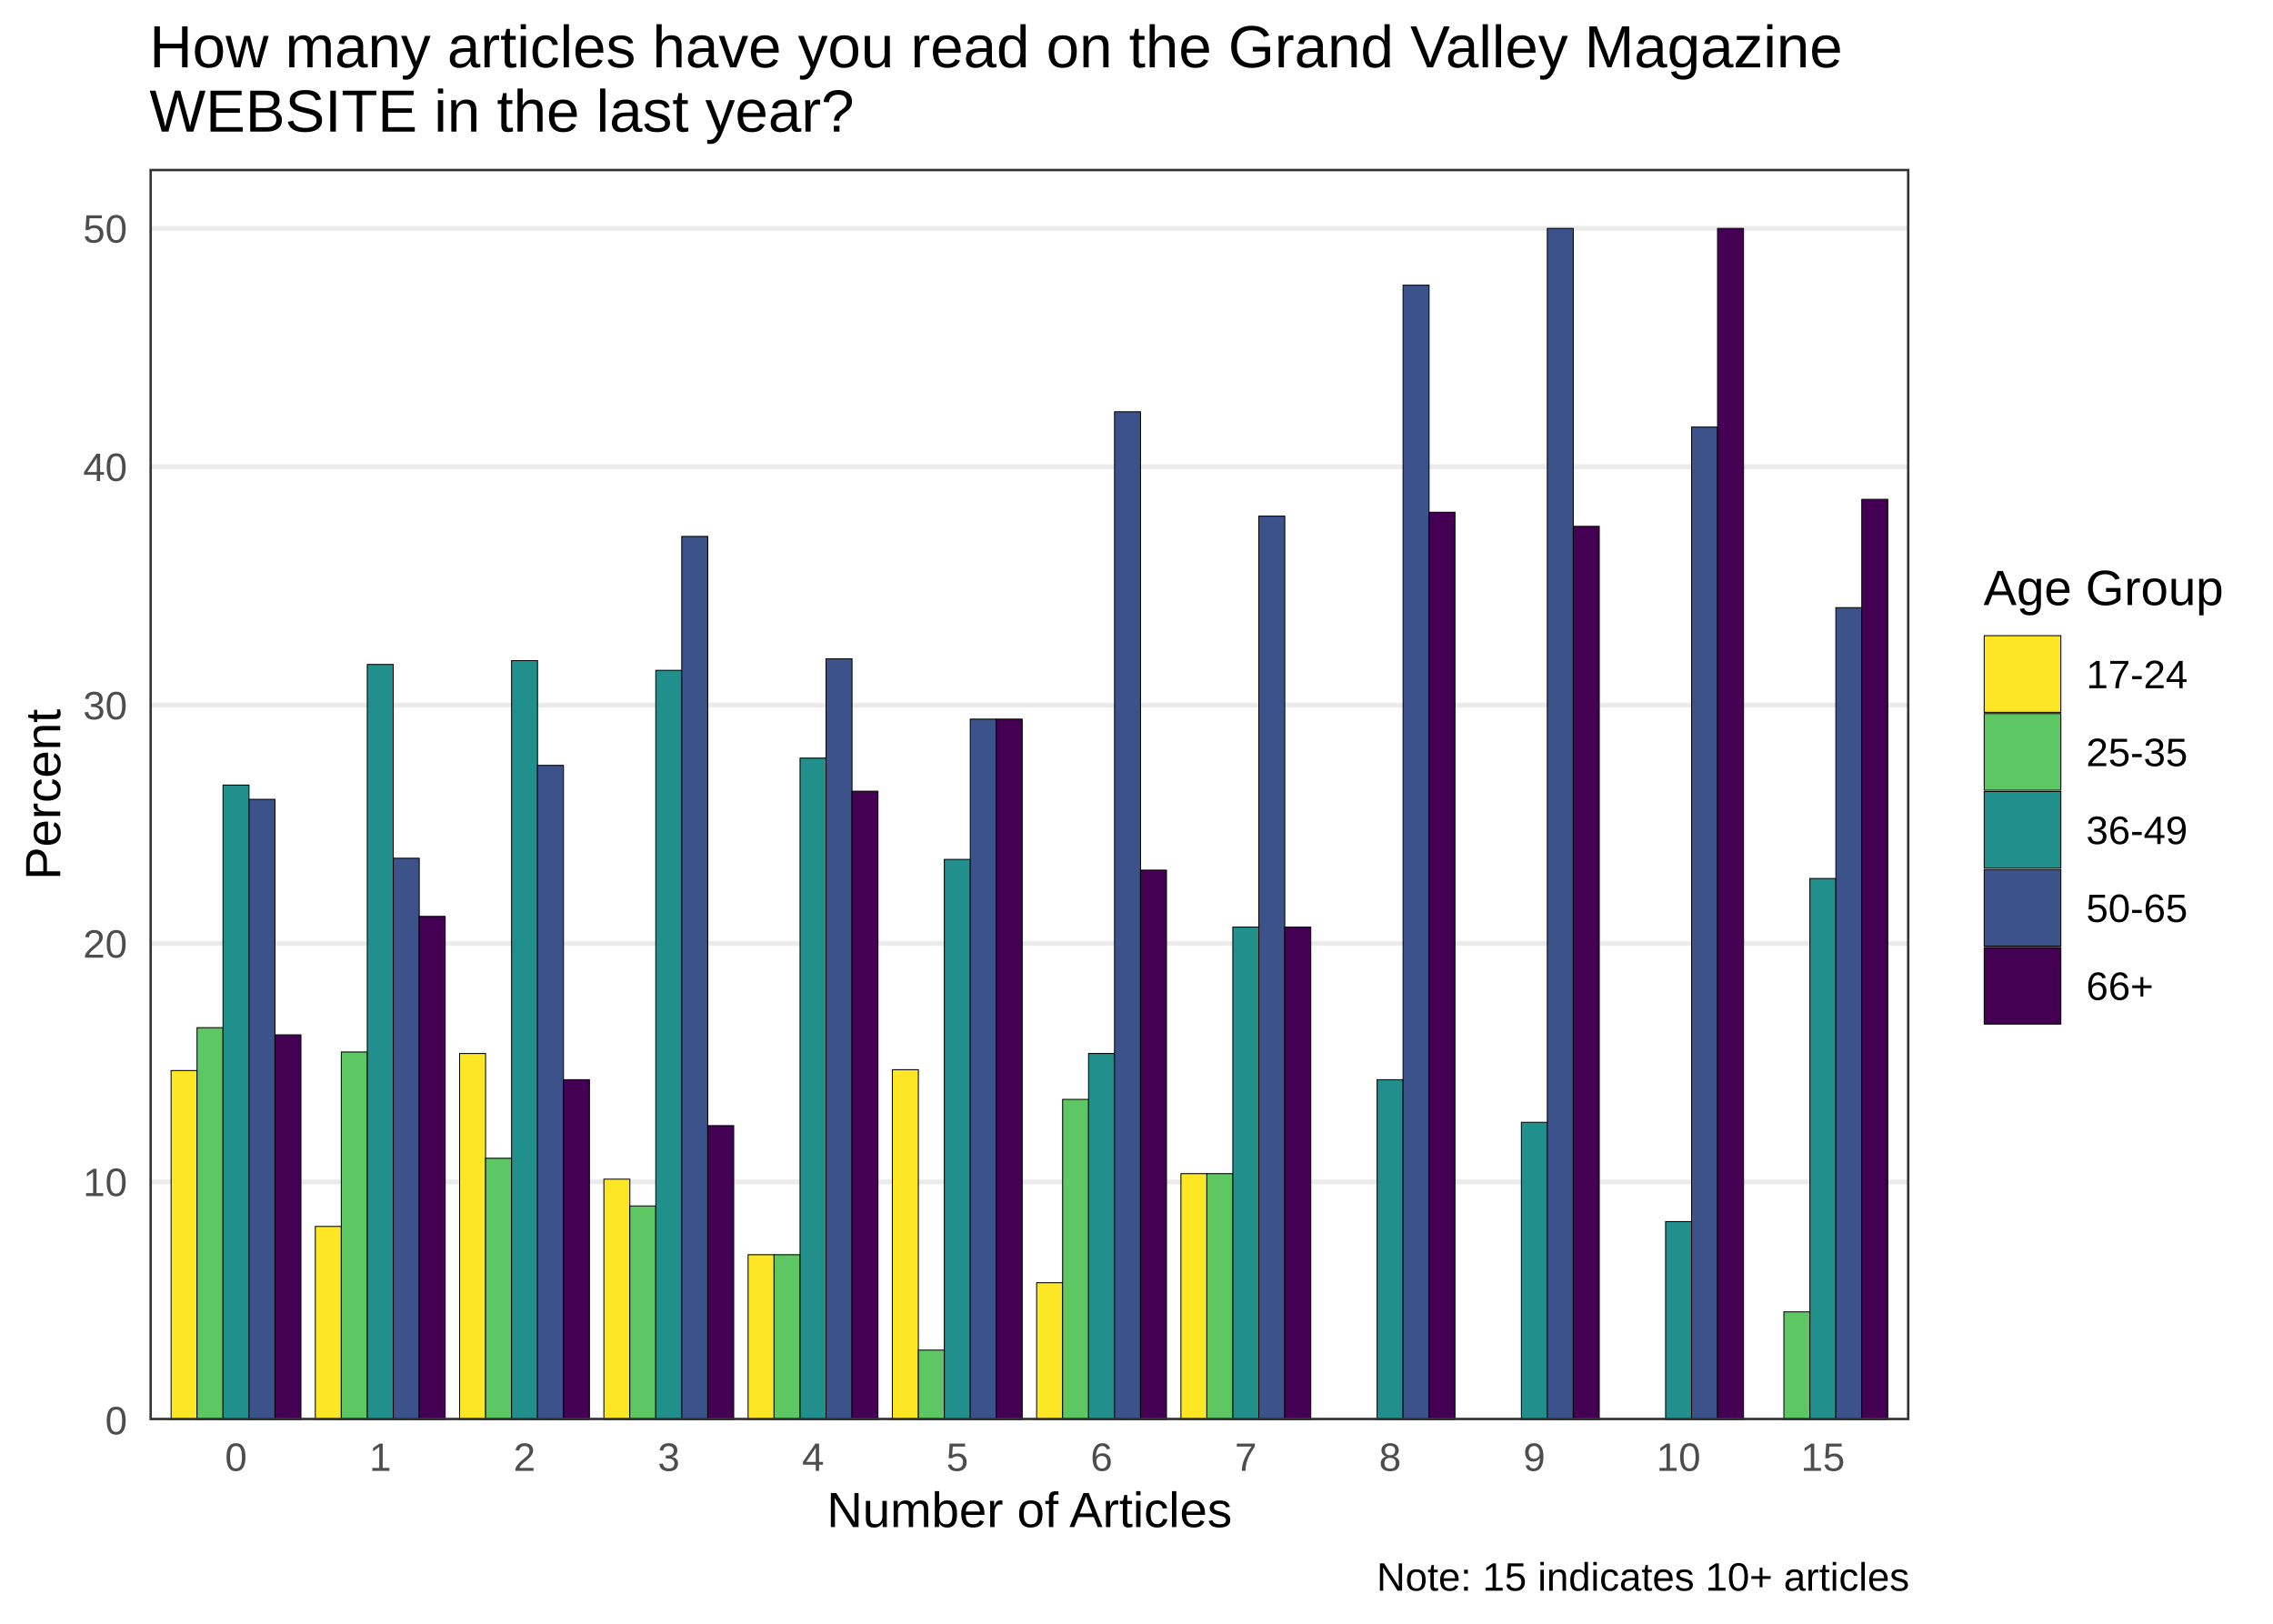
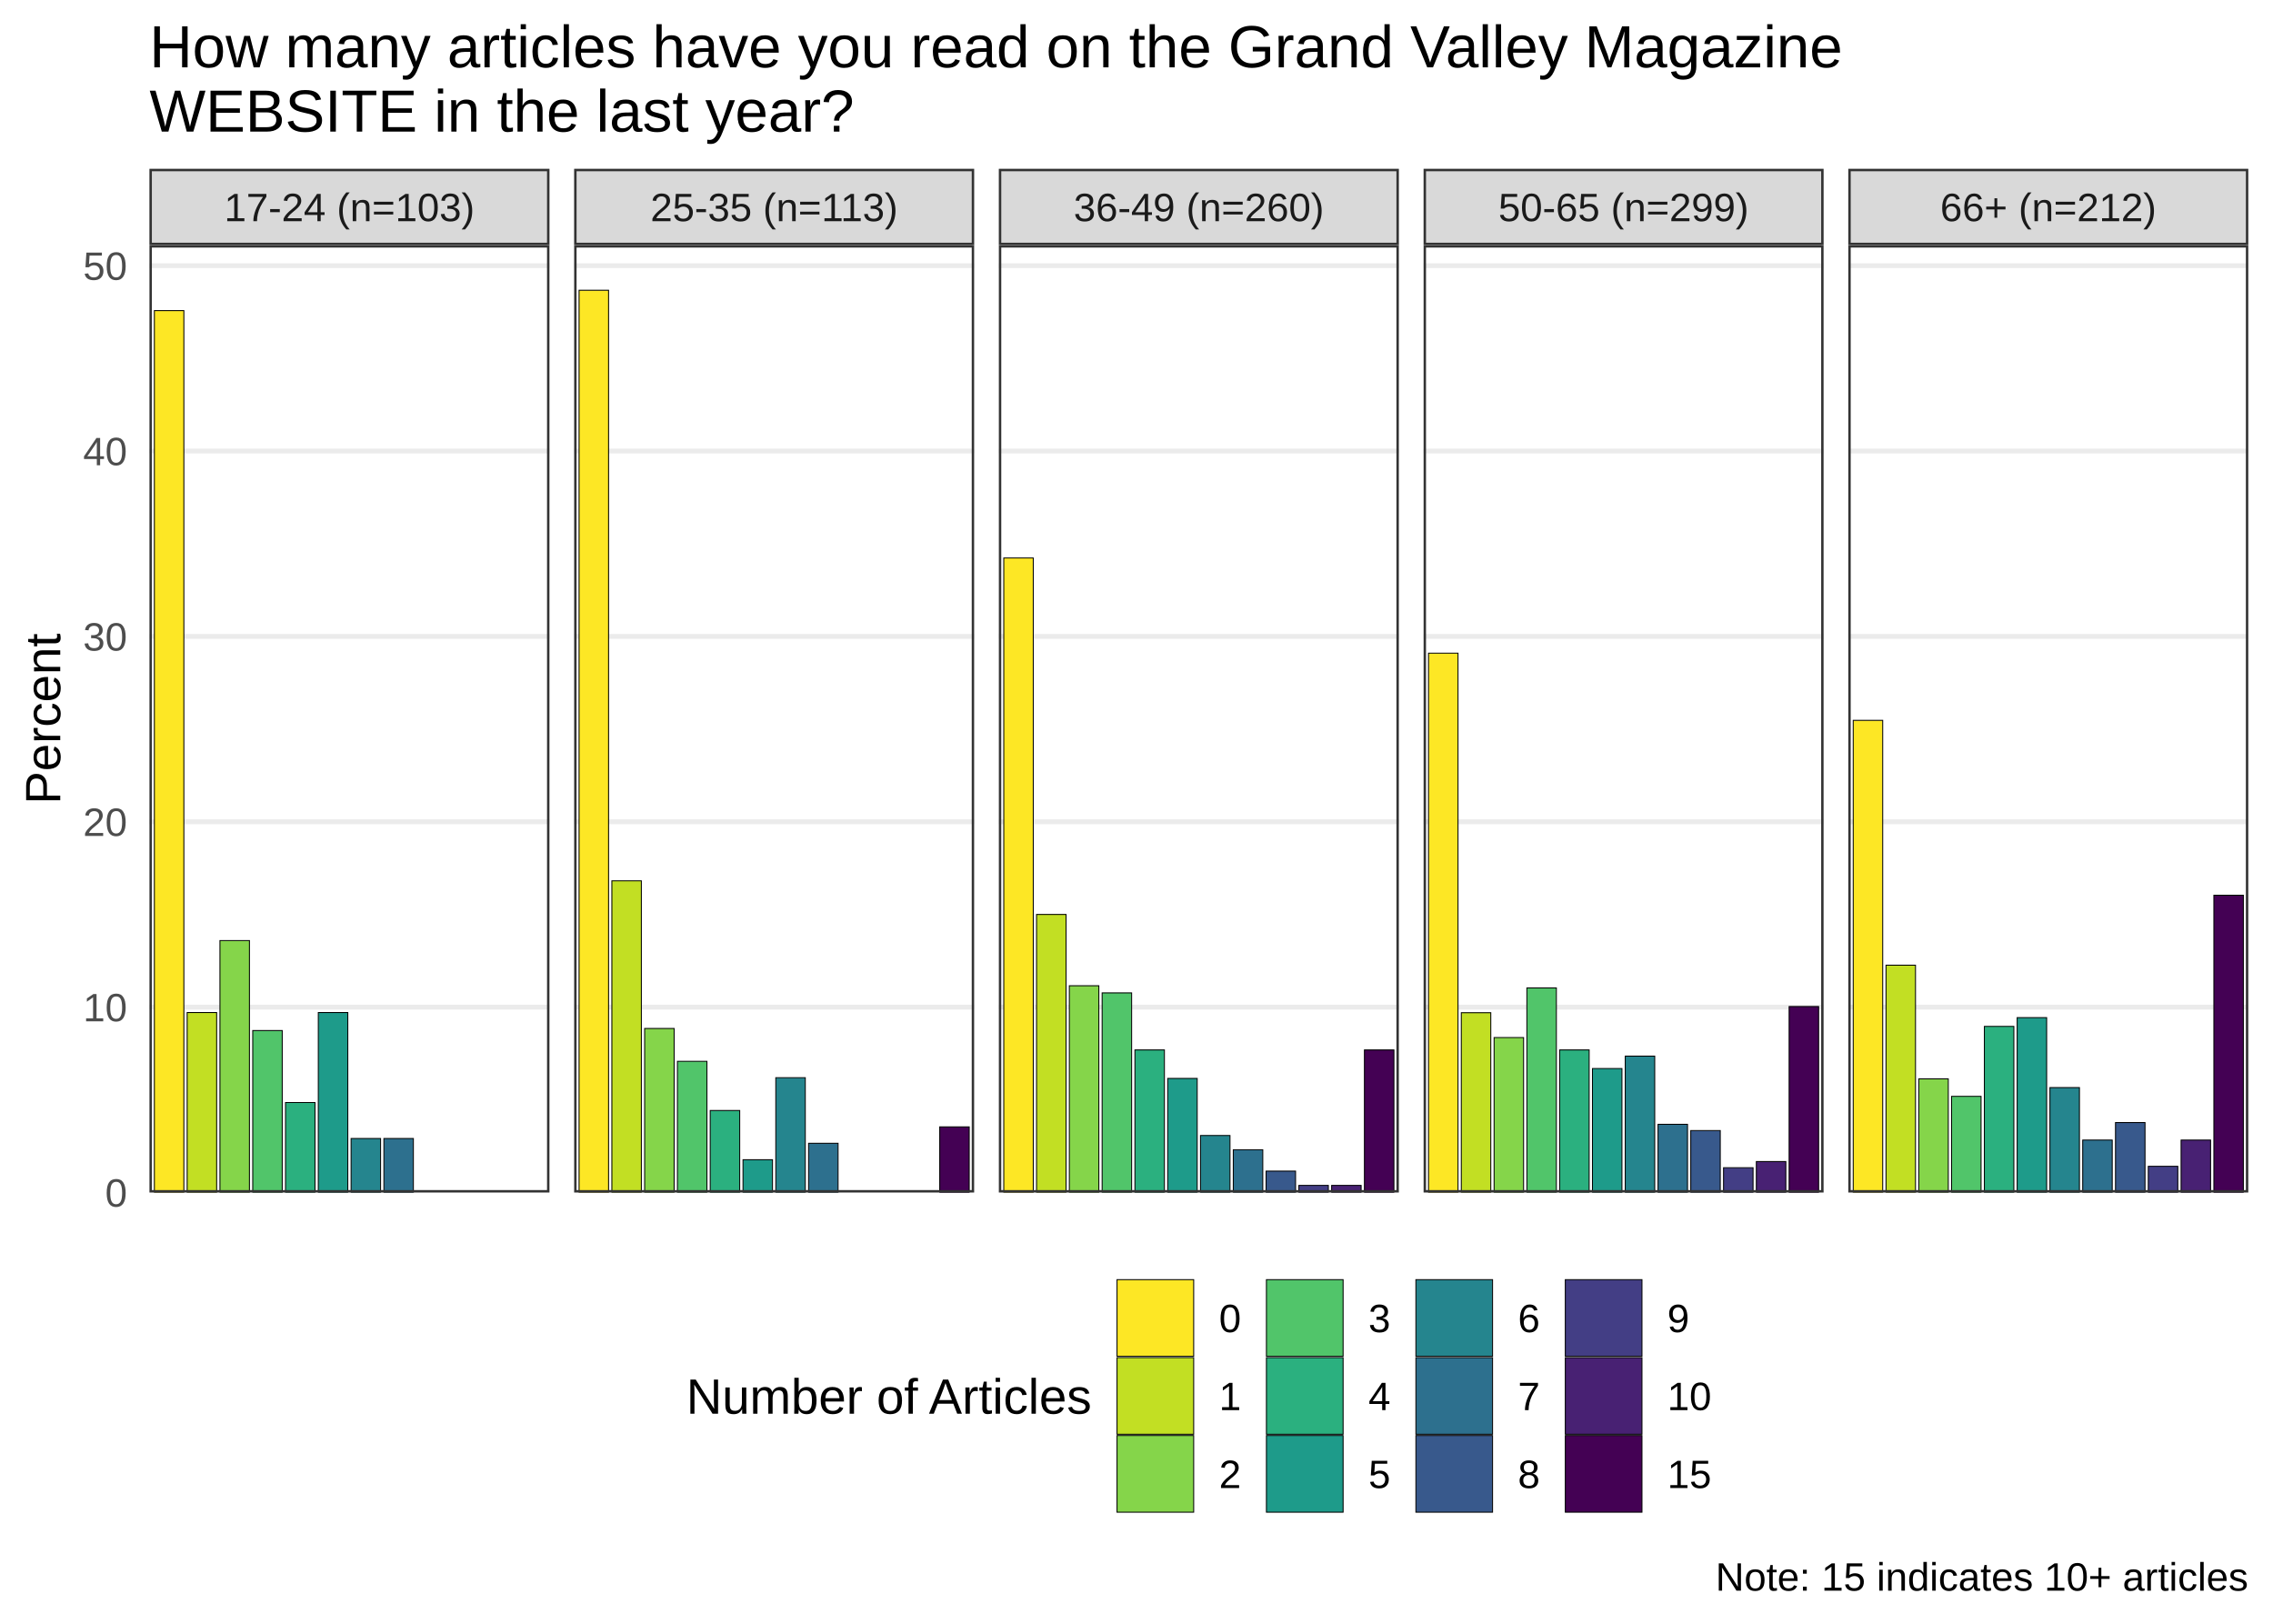
<svg xmlns="http://www.w3.org/2000/svg" class="svglite" width="504.00pt" height="360.00pt" viewBox="0 0 504.00 360.00">
  <defs>
    <style type="text/css">
    .svglite line, .svglite polyline, .svglite polygon, .svglite path, .svglite rect, .svglite circle {
      fill: none;
      stroke: #000000;
      stroke-linecap: round;
      stroke-linejoin: round;
      stroke-miterlimit: 10.00;
    }
    .svglite text {
      white-space: pre;
    }
  </style>
  </defs>
  <rect width="100%" height="100%" style="stroke: none; fill: #FFFFFF;" />
  <defs>
    <clipPath id="cpMC4wMHw1MDQuMDB8MC4wMHwzNjAuMDA=">
      <rect x="0.00" y="0.00" width="504.00" height="360.00" />
    </clipPath>
  </defs>
  <g clip-path="url(#cpMC4wMHw1MDQuMDB8MC4wMHwzNjAuMDA=)">
    <rect x="0" y="0.00" width="504.00" height="360.00" style="stroke-width: 1.07; stroke: #FFFFFF; fill: #FFFFFF;" />
  </g>
  <defs>
-     <clipPath id="cpMzMuMTR8NDIzLjM4fDM3LjQzfDMxNC44Nw==">
-       <rect x="33.14" y="37.43" width="390.24" height="277.44" />
-     </clipPath>
-   </defs>
-   <g clip-path="url(#cpMzMuMTR8NDIzLjM4fDM3LjQzfDMxNC44Nw==)">
-     <rect x="33.14" y="37.43" width="390.24" height="277.44" style="stroke-width: 1.07; stroke: none; fill: #FFFFFF;" />
-     <polyline points="33.14,314.87 423.38,314.87 " style="stroke-width: 1.07; stroke: #EBEBEB; stroke-linecap: butt;" />
-     <polyline points="33.14,262.03 423.38,262.03 " style="stroke-width: 1.07; stroke: #EBEBEB; stroke-linecap: butt;" />
-     <polyline points="33.14,209.18 423.38,209.18 " style="stroke-width: 1.07; stroke: #EBEBEB; stroke-linecap: butt;" />
-     <polyline points="33.14,156.34 423.38,156.34 " style="stroke-width: 1.07; stroke: #EBEBEB; stroke-linecap: butt;" />
-     <polyline points="33.14,103.49 423.38,103.49 " style="stroke-width: 1.07; stroke: #EBEBEB; stroke-linecap: butt;" />
-     <polyline points="33.14,50.64 423.38,50.64 " style="stroke-width: 1.07; stroke: #EBEBEB; stroke-linecap: butt;" />
-     <rect x="37.94" y="237.35" width="5.76" height="77.53" style="stroke-width: 0.21; stroke-linecap: butt; stroke-linejoin: miter; fill: #FDE725;" />
-     <rect x="69.92" y="271.91" width="5.76" height="42.96" style="stroke-width: 0.21; stroke-linecap: butt; stroke-linejoin: miter; fill: #FDE725;" />
-     <rect x="101.91" y="233.57" width="5.76" height="81.30" style="stroke-width: 0.21; stroke-linecap: butt; stroke-linejoin: miter; fill: #FDE725;" />
-     <rect x="133.90" y="261.43" width="5.76" height="53.44" style="stroke-width: 0.21; stroke-linecap: butt; stroke-linejoin: miter; fill: #FDE725;" />
-     <rect x="165.88" y="278.18" width="5.76" height="36.70" style="stroke-width: 0.21; stroke-linecap: butt; stroke-linejoin: miter; fill: #FDE725;" />
-     <rect x="197.87" y="237.16" width="5.76" height="77.71" style="stroke-width: 0.21; stroke-linecap: butt; stroke-linejoin: miter; fill: #FDE725;" />
-     <rect x="229.86" y="284.39" width="5.76" height="30.49" style="stroke-width: 0.21; stroke-linecap: butt; stroke-linejoin: miter; fill: #FDE725;" />
-     <rect x="261.85" y="260.21" width="5.76" height="54.67" style="stroke-width: 0.21; stroke-linecap: butt; stroke-linejoin: miter; fill: #FDE725;" />
-     <rect x="293.83" y="314.87" width="5.76" height="0.00" style="stroke-width: 0.21; stroke-linecap: butt; stroke-linejoin: miter; fill: #FDE725;" />
-     <rect x="325.82" y="314.87" width="5.76" height="0.00" style="stroke-width: 0.21; stroke-linecap: butt; stroke-linejoin: miter; fill: #FDE725;" />
-     <rect x="357.81" y="314.87" width="5.76" height="0.00" style="stroke-width: 0.21; stroke-linecap: butt; stroke-linejoin: miter; fill: #FDE725;" />
-     <rect x="389.79" y="314.87" width="5.76" height="0.00" style="stroke-width: 0.21; stroke-linecap: butt; stroke-linejoin: miter; fill: #FDE725;" />
-     <rect x="43.69" y="227.85" width="5.76" height="87.02" style="stroke-width: 0.21; stroke-linecap: butt; stroke-linejoin: miter; fill: #5DC863;" />
-     <rect x="75.68" y="233.24" width="5.76" height="81.63" style="stroke-width: 0.21; stroke-linecap: butt; stroke-linejoin: miter; fill: #5DC863;" />
-     <rect x="107.67" y="256.80" width="5.76" height="58.07" style="stroke-width: 0.21; stroke-linecap: butt; stroke-linejoin: miter; fill: #5DC863;" />
-     <rect x="139.65" y="267.37" width="5.76" height="47.50" style="stroke-width: 0.21; stroke-linecap: butt; stroke-linejoin: miter; fill: #5DC863;" />
-     <rect x="171.64" y="278.18" width="5.76" height="36.70" style="stroke-width: 0.21; stroke-linecap: butt; stroke-linejoin: miter; fill: #5DC863;" />
-     <rect x="203.63" y="299.33" width="5.76" height="15.54" style="stroke-width: 0.21; stroke-linecap: butt; stroke-linejoin: miter; fill: #5DC863;" />
-     <rect x="235.62" y="243.74" width="5.76" height="71.14" style="stroke-width: 0.21; stroke-linecap: butt; stroke-linejoin: miter; fill: #5DC863;" />
-     <rect x="267.60" y="260.21" width="5.76" height="54.67" style="stroke-width: 0.21; stroke-linecap: butt; stroke-linejoin: miter; fill: #5DC863;" />
-     <rect x="299.59" y="314.87" width="5.76" height="0.00" style="stroke-width: 0.21; stroke-linecap: butt; stroke-linejoin: miter; fill: #5DC863;" />
-     <rect x="331.58" y="314.87" width="5.76" height="0.00" style="stroke-width: 0.21; stroke-linecap: butt; stroke-linejoin: miter; fill: #5DC863;" />
-     <rect x="363.56" y="314.87" width="5.76" height="0.00" style="stroke-width: 0.21; stroke-linecap: butt; stroke-linejoin: miter; fill: #5DC863;" />
-     <rect x="395.55" y="290.85" width="5.76" height="24.02" style="stroke-width: 0.21; stroke-linecap: butt; stroke-linejoin: miter; fill: #5DC863;" />
-     <rect x="49.45" y="174.06" width="5.76" height="140.82" style="stroke-width: 0.21; stroke-linecap: butt; stroke-linejoin: miter; fill: #21908C;" />
-     <rect x="81.44" y="147.31" width="5.76" height="167.56" style="stroke-width: 0.21; stroke-linecap: butt; stroke-linejoin: miter; fill: #21908C;" />
-     <rect x="113.43" y="146.46" width="5.76" height="168.41" style="stroke-width: 0.21; stroke-linecap: butt; stroke-linejoin: miter; fill: #21908C;" />
-     <rect x="145.41" y="148.62" width="5.76" height="166.26" style="stroke-width: 0.21; stroke-linecap: butt; stroke-linejoin: miter; fill: #21908C;" />
-     <rect x="177.40" y="168.08" width="5.76" height="146.79" style="stroke-width: 0.21; stroke-linecap: butt; stroke-linejoin: miter; fill: #21908C;" />
-     <rect x="209.39" y="190.53" width="5.76" height="124.34" style="stroke-width: 0.21; stroke-linecap: butt; stroke-linejoin: miter; fill: #21908C;" />
-     <rect x="241.37" y="233.57" width="5.76" height="81.30" style="stroke-width: 0.21; stroke-linecap: butt; stroke-linejoin: miter; fill: #21908C;" />
-     <rect x="273.36" y="205.54" width="5.76" height="109.34" style="stroke-width: 0.21; stroke-linecap: butt; stroke-linejoin: miter; fill: #21908C;" />
-     <rect x="305.35" y="239.38" width="5.76" height="75.49" style="stroke-width: 0.21; stroke-linecap: butt; stroke-linejoin: miter; fill: #21908C;" />
-     <rect x="337.34" y="248.82" width="5.76" height="66.06" style="stroke-width: 0.21; stroke-linecap: butt; stroke-linejoin: miter; fill: #21908C;" />
-     <rect x="337.34" y="314.87" width="5.76" height="0.00" style="stroke-width: 0.21; stroke-linecap: butt; stroke-linejoin: miter; fill: #21908C;" />
-     <rect x="369.32" y="270.84" width="5.76" height="44.04" style="stroke-width: 0.21; stroke-linecap: butt; stroke-linejoin: miter; fill: #21908C;" />
-     <rect x="401.31" y="194.77" width="5.76" height="120.10" style="stroke-width: 0.21; stroke-linecap: butt; stroke-linejoin: miter; fill: #21908C;" />
-     <rect x="55.21" y="177.22" width="5.76" height="137.65" style="stroke-width: 0.21; stroke-linecap: butt; stroke-linejoin: miter; fill: #3B528B;" />
-     <rect x="87.20" y="190.28" width="5.76" height="124.60" style="stroke-width: 0.21; stroke-linecap: butt; stroke-linejoin: miter; fill: #3B528B;" />
-     <rect x="119.18" y="169.69" width="5.76" height="145.18" style="stroke-width: 0.21; stroke-linecap: butt; stroke-linejoin: miter; fill: #3B528B;" />
-     <rect x="151.17" y="118.93" width="5.76" height="195.95" style="stroke-width: 0.21; stroke-linecap: butt; stroke-linejoin: miter; fill: #3B528B;" />
-     <rect x="183.16" y="146.06" width="5.76" height="168.81" style="stroke-width: 0.21; stroke-linecap: butt; stroke-linejoin: miter; fill: #3B528B;" />
-     <rect x="215.14" y="159.44" width="5.76" height="155.43" style="stroke-width: 0.21; stroke-linecap: butt; stroke-linejoin: miter; fill: #3B528B;" />
-     <rect x="247.13" y="91.30" width="5.76" height="223.58" style="stroke-width: 0.21; stroke-linecap: butt; stroke-linejoin: miter; fill: #3B528B;" />
-     <rect x="279.12" y="114.42" width="5.76" height="200.45" style="stroke-width: 0.21; stroke-linecap: butt; stroke-linejoin: miter; fill: #3B528B;" />
-     <rect x="311.11" y="63.23" width="5.76" height="251.65" style="stroke-width: 0.21; stroke-linecap: butt; stroke-linejoin: miter; fill: #3B528B;" />
-     <rect x="343.09" y="50.64" width="5.76" height="264.23" style="stroke-width: 0.21; stroke-linecap: butt; stroke-linejoin: miter; fill: #3B528B;" />
-     <rect x="375.08" y="94.68" width="5.76" height="220.19" style="stroke-width: 0.21; stroke-linecap: butt; stroke-linejoin: miter; fill: #3B528B;" />
-     <rect x="407.07" y="134.72" width="5.76" height="180.16" style="stroke-width: 0.21; stroke-linecap: butt; stroke-linejoin: miter; fill: #3B528B;" />
-     <rect x="60.97" y="229.43" width="5.76" height="85.44" style="stroke-width: 0.21; stroke-linecap: butt; stroke-linejoin: miter; fill: #440154;" />
-     <rect x="92.95" y="203.17" width="5.76" height="111.71" style="stroke-width: 0.21; stroke-linecap: butt; stroke-linejoin: miter; fill: #440154;" />
-     <rect x="124.94" y="239.38" width="5.76" height="75.49" style="stroke-width: 0.21; stroke-linecap: butt; stroke-linejoin: miter; fill: #440154;" />
-     <rect x="156.93" y="249.56" width="5.76" height="65.32" style="stroke-width: 0.21; stroke-linecap: butt; stroke-linejoin: miter; fill: #440154;" />
-     <rect x="188.91" y="175.42" width="5.76" height="139.45" style="stroke-width: 0.21; stroke-linecap: butt; stroke-linejoin: miter; fill: #440154;" />
-     <rect x="220.90" y="159.44" width="5.76" height="155.43" style="stroke-width: 0.21; stroke-linecap: butt; stroke-linejoin: miter; fill: #440154;" />
-     <rect x="252.89" y="192.92" width="5.76" height="121.95" style="stroke-width: 0.21; stroke-linecap: butt; stroke-linejoin: miter; fill: #440154;" />
-     <rect x="284.88" y="205.54" width="5.76" height="109.34" style="stroke-width: 0.21; stroke-linecap: butt; stroke-linejoin: miter; fill: #440154;" />
-     <rect x="316.86" y="113.56" width="5.76" height="201.32" style="stroke-width: 0.21; stroke-linecap: butt; stroke-linejoin: miter; fill: #440154;" />
-     <rect x="348.85" y="116.70" width="5.76" height="198.17" style="stroke-width: 0.21; stroke-linecap: butt; stroke-linejoin: miter; fill: #440154;" />
-     <rect x="348.85" y="314.87" width="5.76" height="0.00" style="stroke-width: 0.21; stroke-linecap: butt; stroke-linejoin: miter; fill: #440154;" />
-     <rect x="380.84" y="50.64" width="5.76" height="264.23" style="stroke-width: 0.21; stroke-linecap: butt; stroke-linejoin: miter; fill: #440154;" />
-     <rect x="412.82" y="110.70" width="5.76" height="204.18" style="stroke-width: 0.21; stroke-linecap: butt; stroke-linejoin: miter; fill: #440154;" />
-     <rect x="33.14" y="37.43" width="390.24" height="277.44" style="stroke-width: 1.07; stroke: #333333;" />
-   </g>
-   <g clip-path="url(#cpMC4wMHw1MDQuMDB8MC4wMHwzNjAuMDA=)">
-     <text x="28.21" y="318.02" text-anchor="end" style="font-size: 8.80px;fill: #4D4D4D; font-family: &quot;Arial&quot;;" textLength="4.90px" lengthAdjust="spacingAndGlyphs">0</text>
-     <text x="28.21" y="265.18" text-anchor="end" style="font-size: 8.80px;fill: #4D4D4D; font-family: &quot;Arial&quot;;" textLength="9.79px" lengthAdjust="spacingAndGlyphs">10</text>
-     <text x="28.21" y="212.33" text-anchor="end" style="font-size: 8.80px;fill: #4D4D4D; font-family: &quot;Arial&quot;;" textLength="9.79px" lengthAdjust="spacingAndGlyphs">20</text>
-     <text x="28.21" y="159.49" text-anchor="end" style="font-size: 8.80px;fill: #4D4D4D; font-family: &quot;Arial&quot;;" textLength="9.79px" lengthAdjust="spacingAndGlyphs">30</text>
-     <text x="28.21" y="106.64" text-anchor="end" style="font-size: 8.80px;fill: #4D4D4D; font-family: &quot;Arial&quot;;" textLength="9.79px" lengthAdjust="spacingAndGlyphs">40</text>
-     <text x="28.21" y="53.79" text-anchor="end" style="font-size: 8.80px;fill: #4D4D4D; font-family: &quot;Arial&quot;;" textLength="9.79px" lengthAdjust="spacingAndGlyphs">50</text>
-     <text x="52.33" y="326.11" text-anchor="middle" style="font-size: 8.80px;fill: #4D4D4D; font-family: &quot;Arial&quot;;" textLength="4.90px" lengthAdjust="spacingAndGlyphs">0</text>
-     <text x="84.32" y="326.11" text-anchor="middle" style="font-size: 8.80px;fill: #4D4D4D; font-family: &quot;Arial&quot;;" textLength="4.90px" lengthAdjust="spacingAndGlyphs">1</text>
-     <text x="116.30" y="326.11" text-anchor="middle" style="font-size: 8.80px;fill: #4D4D4D; font-family: &quot;Arial&quot;;" textLength="4.90px" lengthAdjust="spacingAndGlyphs">2</text>
-     <text x="148.29" y="326.11" text-anchor="middle" style="font-size: 8.80px;fill: #4D4D4D; font-family: &quot;Arial&quot;;" textLength="4.90px" lengthAdjust="spacingAndGlyphs">3</text>
-     <text x="180.28" y="326.11" text-anchor="middle" style="font-size: 8.80px;fill: #4D4D4D; font-family: &quot;Arial&quot;;" textLength="4.90px" lengthAdjust="spacingAndGlyphs">4</text>
-     <text x="212.27" y="326.11" text-anchor="middle" style="font-size: 8.80px;fill: #4D4D4D; font-family: &quot;Arial&quot;;" textLength="4.90px" lengthAdjust="spacingAndGlyphs">5</text>
-     <text x="244.25" y="326.11" text-anchor="middle" style="font-size: 8.80px;fill: #4D4D4D; font-family: &quot;Arial&quot;;" textLength="4.90px" lengthAdjust="spacingAndGlyphs">6</text>
-     <text x="276.24" y="326.11" text-anchor="middle" style="font-size: 8.80px;fill: #4D4D4D; font-family: &quot;Arial&quot;;" textLength="4.90px" lengthAdjust="spacingAndGlyphs">7</text>
-     <text x="308.23" y="326.11" text-anchor="middle" style="font-size: 8.80px;fill: #4D4D4D; font-family: &quot;Arial&quot;;" textLength="4.90px" lengthAdjust="spacingAndGlyphs">8</text>
-     <text x="340.21" y="326.11" text-anchor="middle" style="font-size: 8.80px;fill: #4D4D4D; font-family: &quot;Arial&quot;;" textLength="4.90px" lengthAdjust="spacingAndGlyphs">9</text>
-     <text x="372.20" y="326.11" text-anchor="middle" style="font-size: 8.80px;fill: #4D4D4D; font-family: &quot;Arial&quot;;" textLength="9.79px" lengthAdjust="spacingAndGlyphs">10</text>
-     <text x="404.19" y="326.11" text-anchor="middle" style="font-size: 8.80px;fill: #4D4D4D; font-family: &quot;Arial&quot;;" textLength="9.79px" lengthAdjust="spacingAndGlyphs">15</text>
-     <text x="228.26" y="338.57" text-anchor="middle" style="font-size: 11.00px; font-family: &quot;Arial&quot;;" textLength="89.89px" lengthAdjust="spacingAndGlyphs">Number of Articles</text>
-     <text transform="translate(13.36,176.15) rotate(-90)" text-anchor="middle" style="font-size: 11.00px; font-family: &quot;Arial&quot;;" textLength="37.92px" lengthAdjust="spacingAndGlyphs">Percent</text>
-     <rect x="434.34" y="119.64" width="64.18" height="113.03" style="stroke-width: 1.07; stroke: none; fill: #FFFFFF;" />
-     <text x="439.82" y="134.15" style="font-size: 11.00px; font-family: &quot;Arial&quot;;" textLength="53.22px" lengthAdjust="spacingAndGlyphs">Age Group</text>
-     <rect x="439.82" y="140.79" width="17.28" height="17.28" style="stroke-width: 1.07; stroke: none; fill: #FFFFFF;" />
-     <rect x="439.96" y="140.93" width="17.00" height="17.00" style="stroke-width: 0.21; stroke-linecap: butt; stroke-linejoin: miter; fill: #FDE725;" />
-     <rect x="439.82" y="158.07" width="17.28" height="17.28" style="stroke-width: 1.07; stroke: none; fill: #FFFFFF;" />
-     <rect x="439.96" y="158.21" width="17.00" height="17.00" style="stroke-width: 0.21; stroke-linecap: butt; stroke-linejoin: miter; fill: #5DC863;" />
-     <rect x="439.82" y="175.35" width="17.28" height="17.28" style="stroke-width: 1.07; stroke: none; fill: #FFFFFF;" />
-     <rect x="439.96" y="175.49" width="17.00" height="17.00" style="stroke-width: 0.21; stroke-linecap: butt; stroke-linejoin: miter; fill: #21908C;" />
-     <rect x="439.82" y="192.63" width="17.28" height="17.28" style="stroke-width: 1.07; stroke: none; fill: #FFFFFF;" />
-     <rect x="439.96" y="192.77" width="17.00" height="17.00" style="stroke-width: 0.21; stroke-linecap: butt; stroke-linejoin: miter; fill: #3B528B;" />
-     <rect x="439.82" y="209.91" width="17.28" height="17.28" style="stroke-width: 1.07; stroke: none; fill: #FFFFFF;" />
-     <rect x="439.96" y="210.05" width="17.00" height="17.00" style="stroke-width: 0.21; stroke-linecap: butt; stroke-linejoin: miter; fill: #440154;" />
-     <text x="462.58" y="152.58" style="font-size: 8.80px; font-family: &quot;Arial&quot;;" textLength="22.51px" lengthAdjust="spacingAndGlyphs">17-24</text>
-     <text x="462.58" y="169.86" style="font-size: 8.80px; font-family: &quot;Arial&quot;;" textLength="22.51px" lengthAdjust="spacingAndGlyphs">25-35</text>
-     <text x="462.58" y="187.14" style="font-size: 8.80px; font-family: &quot;Arial&quot;;" textLength="22.51px" lengthAdjust="spacingAndGlyphs">36-49</text>
-     <text x="462.58" y="204.42" style="font-size: 8.80px; font-family: &quot;Arial&quot;;" textLength="22.51px" lengthAdjust="spacingAndGlyphs">50-65</text>
-     <text x="462.58" y="221.70" style="font-size: 8.80px; font-family: &quot;Arial&quot;;" textLength="14.93px" lengthAdjust="spacingAndGlyphs">66+</text>
+     <clipPath id="cpMzMuMTR8MTIxLjgzfDU0LjM1fDI2NC4zOQ==">
+       <rect x="33.14" y="54.35" width="88.69" height="210.04" />
+     </clipPath>
+   </defs>
+   <g clip-path="url(#cpMzMuMTR8MTIxLjgzfDU0LjM1fDI2NC4zOQ==)">
+     <rect x="33.14" y="54.35" width="88.69" height="210.04" style="stroke-width: 1.07; stroke: none; fill: #FFFFFF;" />
+     <polyline points="33.14,264.39 121.83,264.39 " style="stroke-width: 1.07; stroke: #EBEBEB; stroke-linecap: butt;" />
+     <polyline points="33.14,223.29 121.83,223.29 " style="stroke-width: 1.07; stroke: #EBEBEB; stroke-linecap: butt;" />
+     <polyline points="33.14,182.19 121.83,182.19 " style="stroke-width: 1.07; stroke: #EBEBEB; stroke-linecap: butt;" />
+     <polyline points="33.14,141.10 121.83,141.10 " style="stroke-width: 1.07; stroke: #EBEBEB; stroke-linecap: butt;" />
+     <polyline points="33.14,100.00 121.83,100.00 " style="stroke-width: 1.07; stroke: #EBEBEB; stroke-linecap: butt;" />
+     <polyline points="33.14,58.90 121.83,58.90 " style="stroke-width: 1.07; stroke: #EBEBEB; stroke-linecap: butt;" />
+     <rect x="34.23" y="68.87" width="6.54" height="195.52" style="stroke-width: 0.21; stroke-linecap: butt; stroke-linejoin: miter; fill: #FDE725;" />
+     <rect x="41.50" y="224.49" width="6.54" height="39.90" style="stroke-width: 0.21; stroke-linecap: butt; stroke-linejoin: miter; fill: #C2DF23;" />
+     <rect x="48.77" y="208.53" width="6.54" height="55.86" style="stroke-width: 0.21; stroke-linecap: butt; stroke-linejoin: miter; fill: #85D54A;" />
+     <rect x="56.04" y="228.48" width="6.54" height="35.91" style="stroke-width: 0.21; stroke-linecap: butt; stroke-linejoin: miter; fill: #51C56A;" />
+     <rect x="63.31" y="244.44" width="6.54" height="19.95" style="stroke-width: 0.21; stroke-linecap: butt; stroke-linejoin: miter; fill: #2BB07F;" />
+     <rect x="70.58" y="224.49" width="6.54" height="39.90" style="stroke-width: 0.21; stroke-linecap: butt; stroke-linejoin: miter; fill: #1E9B8A;" />
+     <rect x="77.85" y="252.42" width="6.54" height="11.97" style="stroke-width: 0.21; stroke-linecap: butt; stroke-linejoin: miter; fill: #25858E;" />
+     <rect x="85.12" y="252.42" width="6.54" height="11.97" style="stroke-width: 0.21; stroke-linecap: butt; stroke-linejoin: miter; fill: #2D708E;" />
+     <rect x="92.39" y="264.39" width="6.54" height="0.00" style="stroke-width: 0.21; stroke-linecap: butt; stroke-linejoin: miter; fill: #38598C;" />
+     <rect x="99.66" y="264.39" width="6.54" height="0.00" style="stroke-width: 0.21; stroke-linecap: butt; stroke-linejoin: miter; fill: #433E85;" />
+     <rect x="106.93" y="264.39" width="6.54" height="0.00" style="stroke-width: 0.21; stroke-linecap: butt; stroke-linejoin: miter; fill: #482173;" />
+     <rect x="114.20" y="264.39" width="6.54" height="0.00" style="stroke-width: 0.21; stroke-linecap: butt; stroke-linejoin: miter; fill: #440154;" />
+     <rect x="33.14" y="54.35" width="88.69" height="210.04" style="stroke-width: 1.07; stroke: #333333;" />
+   </g>
+   <g clip-path="url(#cpMC4wMHw1MDQuMDB8MC4wMHwzNjAuMDA=)">
+ </g>
+   <defs>
+     <clipPath id="cpMTI3LjMxfDIxNi4wMHw1NC4zNXwyNjQuMzk=">
+       <rect x="127.31" y="54.35" width="88.69" height="210.04" />
+     </clipPath>
+   </defs>
+   <g clip-path="url(#cpMTI3LjMxfDIxNi4wMHw1NC4zNXwyNjQuMzk=)">
+     <rect x="127.31" y="54.35" width="88.69" height="210.04" style="stroke-width: 1.07; stroke: none; fill: #FFFFFF;" />
+     <polyline points="127.31,264.39 216.00,264.39 " style="stroke-width: 1.07; stroke: #EBEBEB; stroke-linecap: butt;" />
+     <polyline points="127.31,223.29 216.00,223.29 " style="stroke-width: 1.07; stroke: #EBEBEB; stroke-linecap: butt;" />
+     <polyline points="127.31,182.19 216.00,182.19 " style="stroke-width: 1.07; stroke: #EBEBEB; stroke-linecap: butt;" />
+     <polyline points="127.31,141.10 216.00,141.10 " style="stroke-width: 1.07; stroke: #EBEBEB; stroke-linecap: butt;" />
+     <polyline points="127.31,100.00 216.00,100.00 " style="stroke-width: 1.07; stroke: #EBEBEB; stroke-linecap: butt;" />
+     <polyline points="127.31,58.90 216.00,58.90 " style="stroke-width: 1.07; stroke: #EBEBEB; stroke-linecap: butt;" />
+     <rect x="128.40" y="64.35" width="6.54" height="200.04" style="stroke-width: 0.21; stroke-linecap: butt; stroke-linejoin: miter; fill: #FDE725;" />
+     <rect x="135.67" y="195.29" width="6.54" height="69.10" style="stroke-width: 0.21; stroke-linecap: butt; stroke-linejoin: miter; fill: #C2DF23;" />
+     <rect x="142.94" y="228.02" width="6.54" height="36.37" style="stroke-width: 0.21; stroke-linecap: butt; stroke-linejoin: miter; fill: #85D54A;" />
+     <rect x="150.21" y="235.30" width="6.54" height="29.10" style="stroke-width: 0.21; stroke-linecap: butt; stroke-linejoin: miter; fill: #51C56A;" />
+     <rect x="157.48" y="246.21" width="6.54" height="18.19" style="stroke-width: 0.21; stroke-linecap: butt; stroke-linejoin: miter; fill: #2BB07F;" />
+     <rect x="164.75" y="257.12" width="6.54" height="7.27" style="stroke-width: 0.21; stroke-linecap: butt; stroke-linejoin: miter; fill: #1E9B8A;" />
+     <rect x="172.02" y="238.93" width="6.54" height="25.46" style="stroke-width: 0.21; stroke-linecap: butt; stroke-linejoin: miter; fill: #25858E;" />
+     <rect x="179.29" y="253.48" width="6.54" height="10.91" style="stroke-width: 0.21; stroke-linecap: butt; stroke-linejoin: miter; fill: #2D708E;" />
+     <rect x="186.56" y="264.39" width="6.54" height="0.00" style="stroke-width: 0.21; stroke-linecap: butt; stroke-linejoin: miter; fill: #38598C;" />
+     <rect x="193.83" y="264.39" width="6.54" height="0.00" style="stroke-width: 0.21; stroke-linecap: butt; stroke-linejoin: miter; fill: #433E85;" />
+     <rect x="201.10" y="264.39" width="6.54" height="0.00" style="stroke-width: 0.21; stroke-linecap: butt; stroke-linejoin: miter; fill: #482173;" />
+     <rect x="208.37" y="249.84" width="6.54" height="14.55" style="stroke-width: 0.21; stroke-linecap: butt; stroke-linejoin: miter; fill: #440154;" />
+     <rect x="127.31" y="54.35" width="88.69" height="210.04" style="stroke-width: 1.07; stroke: #333333;" />
+   </g>
+   <g clip-path="url(#cpMC4wMHw1MDQuMDB8MC4wMHwzNjAuMDA=)">
+ </g>
+   <defs>
+     <clipPath id="cpMjIxLjQ4fDMxMC4xOHw1NC4zNXwyNjQuMzk=">
+       <rect x="221.48" y="54.35" width="88.69" height="210.04" />
+     </clipPath>
+   </defs>
+   <g clip-path="url(#cpMjIxLjQ4fDMxMC4xOHw1NC4zNXwyNjQuMzk=)">
+     <rect x="221.48" y="54.35" width="88.69" height="210.04" style="stroke-width: 1.07; stroke: none; fill: #FFFFFF;" />
+     <polyline points="221.48,264.39 310.18,264.39 " style="stroke-width: 1.07; stroke: #EBEBEB; stroke-linecap: butt;" />
+     <polyline points="221.48,223.29 310.18,223.29 " style="stroke-width: 1.07; stroke: #EBEBEB; stroke-linecap: butt;" />
+     <polyline points="221.48,182.19 310.18,182.19 " style="stroke-width: 1.07; stroke: #EBEBEB; stroke-linecap: butt;" />
+     <polyline points="221.48,141.10 310.18,141.10 " style="stroke-width: 1.07; stroke: #EBEBEB; stroke-linecap: butt;" />
+     <polyline points="221.48,100.00 310.18,100.00 " style="stroke-width: 1.07; stroke: #EBEBEB; stroke-linecap: butt;" />
+     <polyline points="221.48,58.90 310.18,58.90 " style="stroke-width: 1.07; stroke: #EBEBEB; stroke-linecap: butt;" />
+     <rect x="222.57" y="123.71" width="6.54" height="140.69" style="stroke-width: 0.21; stroke-linecap: butt; stroke-linejoin: miter; fill: #FDE725;" />
+     <rect x="229.84" y="202.74" width="6.54" height="61.65" style="stroke-width: 0.21; stroke-linecap: butt; stroke-linejoin: miter; fill: #C2DF23;" />
+     <rect x="237.11" y="218.55" width="6.54" height="45.84" style="stroke-width: 0.21; stroke-linecap: butt; stroke-linejoin: miter; fill: #85D54A;" />
+     <rect x="244.38" y="220.13" width="6.54" height="44.26" style="stroke-width: 0.21; stroke-linecap: butt; stroke-linejoin: miter; fill: #51C56A;" />
+     <rect x="251.65" y="232.78" width="6.54" height="31.61" style="stroke-width: 0.21; stroke-linecap: butt; stroke-linejoin: miter; fill: #2BB07F;" />
+     <rect x="258.92" y="239.10" width="6.54" height="25.29" style="stroke-width: 0.21; stroke-linecap: butt; stroke-linejoin: miter; fill: #1E9B8A;" />
+     <rect x="266.19" y="251.75" width="6.54" height="12.65" style="stroke-width: 0.21; stroke-linecap: butt; stroke-linejoin: miter; fill: #25858E;" />
+     <rect x="273.46" y="254.91" width="6.54" height="9.48" style="stroke-width: 0.21; stroke-linecap: butt; stroke-linejoin: miter; fill: #2D708E;" />
+     <rect x="280.73" y="259.65" width="6.54" height="4.74" style="stroke-width: 0.21; stroke-linecap: butt; stroke-linejoin: miter; fill: #38598C;" />
+     <rect x="288.00" y="262.81" width="6.54" height="1.58" style="stroke-width: 0.21; stroke-linecap: butt; stroke-linejoin: miter; fill: #433E85;" />
+     <rect x="288.00" y="264.39" width="6.54" height="0.00" style="stroke-width: 0.21; stroke-linecap: butt; stroke-linejoin: miter; fill: #433E85;" />
+     <rect x="295.27" y="262.81" width="6.54" height="1.58" style="stroke-width: 0.21; stroke-linecap: butt; stroke-linejoin: miter; fill: #482173;" />
+     <rect x="302.54" y="232.78" width="6.54" height="31.61" style="stroke-width: 0.21; stroke-linecap: butt; stroke-linejoin: miter; fill: #440154;" />
+     <rect x="221.48" y="54.35" width="88.69" height="210.04" style="stroke-width: 1.07; stroke: #333333;" />
+   </g>
+   <g clip-path="url(#cpMC4wMHw1MDQuMDB8MC4wMHwzNjAuMDA=)">
+ </g>
+   <defs>
+     <clipPath id="cpMzE1LjY2fDQwNC4zNXw1NC4zNXwyNjQuMzk=">
+       <rect x="315.66" y="54.35" width="88.69" height="210.04" />
+     </clipPath>
+   </defs>
+   <g clip-path="url(#cpMzE1LjY2fDQwNC4zNXw1NC4zNXwyNjQuMzk=)">
+     <rect x="315.66" y="54.35" width="88.69" height="210.04" style="stroke-width: 1.07; stroke: none; fill: #FFFFFF;" />
+     <polyline points="315.66,264.39 404.35,264.39 " style="stroke-width: 1.07; stroke: #EBEBEB; stroke-linecap: butt;" />
+     <polyline points="315.66,223.29 404.35,223.29 " style="stroke-width: 1.07; stroke: #EBEBEB; stroke-linecap: butt;" />
+     <polyline points="315.66,182.19 404.35,182.19 " style="stroke-width: 1.07; stroke: #EBEBEB; stroke-linecap: butt;" />
+     <polyline points="315.66,141.10 404.35,141.10 " style="stroke-width: 1.07; stroke: #EBEBEB; stroke-linecap: butt;" />
+     <polyline points="315.66,100.00 404.35,100.00 " style="stroke-width: 1.07; stroke: #EBEBEB; stroke-linecap: butt;" />
+     <polyline points="315.66,58.90 404.35,58.90 " style="stroke-width: 1.07; stroke: #EBEBEB; stroke-linecap: butt;" />
+     <rect x="316.75" y="144.81" width="6.54" height="119.59" style="stroke-width: 0.21; stroke-linecap: butt; stroke-linejoin: miter; fill: #FDE725;" />
+     <rect x="324.02" y="224.53" width="6.54" height="39.86" style="stroke-width: 0.21; stroke-linecap: butt; stroke-linejoin: miter; fill: #C2DF23;" />
+     <rect x="331.29" y="230.03" width="6.54" height="34.36" style="stroke-width: 0.21; stroke-linecap: butt; stroke-linejoin: miter; fill: #85D54A;" />
+     <rect x="338.56" y="219.03" width="6.54" height="45.36" style="stroke-width: 0.21; stroke-linecap: butt; stroke-linejoin: miter; fill: #51C56A;" />
+     <rect x="345.83" y="232.78" width="6.54" height="31.61" style="stroke-width: 0.21; stroke-linecap: butt; stroke-linejoin: miter; fill: #2BB07F;" />
+     <rect x="353.10" y="236.90" width="6.54" height="27.49" style="stroke-width: 0.21; stroke-linecap: butt; stroke-linejoin: miter; fill: #1E9B8A;" />
+     <rect x="360.37" y="234.15" width="6.54" height="30.24" style="stroke-width: 0.21; stroke-linecap: butt; stroke-linejoin: miter; fill: #25858E;" />
+     <rect x="367.64" y="249.27" width="6.54" height="15.12" style="stroke-width: 0.21; stroke-linecap: butt; stroke-linejoin: miter; fill: #2D708E;" />
+     <rect x="374.90" y="250.65" width="6.54" height="13.75" style="stroke-width: 0.21; stroke-linecap: butt; stroke-linejoin: miter; fill: #38598C;" />
+     <rect x="382.17" y="258.89" width="6.54" height="5.50" style="stroke-width: 0.21; stroke-linecap: butt; stroke-linejoin: miter; fill: #433E85;" />
+     <rect x="389.44" y="257.52" width="6.54" height="6.87" style="stroke-width: 0.21; stroke-linecap: butt; stroke-linejoin: miter; fill: #482173;" />
+     <rect x="396.71" y="223.16" width="6.54" height="41.24" style="stroke-width: 0.21; stroke-linecap: butt; stroke-linejoin: miter; fill: #440154;" />
+     <rect x="315.66" y="54.35" width="88.69" height="210.04" style="stroke-width: 1.07; stroke: #333333;" />
+   </g>
+   <g clip-path="url(#cpMC4wMHw1MDQuMDB8MC4wMHwzNjAuMDA=)">
+ </g>
+   <defs>
+     <clipPath id="cpNDA5LjgzfDQ5OC41Mnw1NC4zNXwyNjQuMzk=">
+       <rect x="409.83" y="54.35" width="88.69" height="210.04" />
+     </clipPath>
+   </defs>
+   <g clip-path="url(#cpNDA5LjgzfDQ5OC41Mnw1NC4zNXwyNjQuMzk=)">
+     <rect x="409.83" y="54.35" width="88.69" height="210.04" style="stroke-width: 1.07; stroke: none; fill: #FFFFFF;" />
+     <polyline points="409.83,264.39 498.52,264.39 " style="stroke-width: 1.07; stroke: #EBEBEB; stroke-linecap: butt;" />
+     <polyline points="409.83,223.29 498.52,223.29 " style="stroke-width: 1.07; stroke: #EBEBEB; stroke-linecap: butt;" />
+     <polyline points="409.83,182.19 498.52,182.19 " style="stroke-width: 1.07; stroke: #EBEBEB; stroke-linecap: butt;" />
+     <polyline points="409.83,141.10 498.52,141.10 " style="stroke-width: 1.07; stroke: #EBEBEB; stroke-linecap: butt;" />
+     <polyline points="409.83,100.00 498.52,100.00 " style="stroke-width: 1.07; stroke: #EBEBEB; stroke-linecap: butt;" />
+     <polyline points="409.83,58.90 498.52,58.90 " style="stroke-width: 1.07; stroke: #EBEBEB; stroke-linecap: butt;" />
+     <rect x="410.92" y="159.71" width="6.54" height="104.69" style="stroke-width: 0.21; stroke-linecap: butt; stroke-linejoin: miter; fill: #FDE725;" />
+     <rect x="418.19" y="213.99" width="6.54" height="50.40" style="stroke-width: 0.21; stroke-linecap: butt; stroke-linejoin: miter; fill: #C2DF23;" />
+     <rect x="425.46" y="239.19" width="6.54" height="25.20" style="stroke-width: 0.21; stroke-linecap: butt; stroke-linejoin: miter; fill: #85D54A;" />
+     <rect x="432.73" y="243.07" width="6.54" height="21.33" style="stroke-width: 0.21; stroke-linecap: butt; stroke-linejoin: miter; fill: #51C56A;" />
+     <rect x="440.00" y="227.56" width="6.54" height="36.83" style="stroke-width: 0.21; stroke-linecap: butt; stroke-linejoin: miter; fill: #2BB07F;" />
+     <rect x="447.27" y="225.62" width="6.54" height="38.77" style="stroke-width: 0.21; stroke-linecap: butt; stroke-linejoin: miter; fill: #1E9B8A;" />
+     <rect x="454.54" y="241.13" width="6.54" height="23.26" style="stroke-width: 0.21; stroke-linecap: butt; stroke-linejoin: miter; fill: #25858E;" />
+     <rect x="461.81" y="252.76" width="6.54" height="11.63" style="stroke-width: 0.21; stroke-linecap: butt; stroke-linejoin: miter; fill: #2D708E;" />
+     <rect x="469.08" y="248.88" width="6.54" height="15.51" style="stroke-width: 0.21; stroke-linecap: butt; stroke-linejoin: miter; fill: #38598C;" />
+     <rect x="476.35" y="258.58" width="6.54" height="5.82" style="stroke-width: 0.21; stroke-linecap: butt; stroke-linejoin: miter; fill: #433E85;" />
+     <rect x="476.35" y="264.39" width="6.54" height="0.00" style="stroke-width: 0.21; stroke-linecap: butt; stroke-linejoin: miter; fill: #433E85;" />
+     <rect x="483.62" y="252.76" width="6.54" height="11.63" style="stroke-width: 0.21; stroke-linecap: butt; stroke-linejoin: miter; fill: #482173;" />
+     <rect x="490.89" y="198.48" width="6.54" height="65.91" style="stroke-width: 0.21; stroke-linecap: butt; stroke-linejoin: miter; fill: #440154;" />
+     <rect x="409.83" y="54.35" width="88.69" height="210.04" style="stroke-width: 1.07; stroke: #333333;" />
+   </g>
+   <g clip-path="url(#cpMC4wMHw1MDQuMDB8MC4wMHwzNjAuMDA=)">
+ </g>
+   <defs>
+     <clipPath id="cpMzMuMTR8MTIxLjgzfDM3LjQzfDU0LjM1">
+       <rect x="33.14" y="37.43" width="88.69" height="16.92" />
+     </clipPath>
+   </defs>
+   <g clip-path="url(#cpMzMuMTR8MTIxLjgzfDM3LjQzfDU0LjM1)">
+     <rect x="33.14" y="37.43" width="88.69" height="16.92" style="stroke-width: 1.07; stroke: #333333; fill: #D9D9D9;" />
+     <text x="77.48" y="49.04" text-anchor="middle" style="font-size: 8.80px;fill: #1A1A1A; font-family: &quot;Arial&quot;;" textLength="55.55px" lengthAdjust="spacingAndGlyphs">17-24 (n=103)</text>
+   </g>
+   <g clip-path="url(#cpMC4wMHw1MDQuMDB8MC4wMHwzNjAuMDA=)">
+ </g>
+   <defs>
+     <clipPath id="cpMTI3LjMxfDIxNi4wMHwzNy40M3w1NC4zNQ==">
+       <rect x="127.31" y="37.43" width="88.69" height="16.92" />
+     </clipPath>
+   </defs>
+   <g clip-path="url(#cpMTI3LjMxfDIxNi4wMHwzNy40M3w1NC4zNQ==)">
+     <rect x="127.31" y="37.43" width="88.69" height="16.92" style="stroke-width: 1.07; stroke: #333333; fill: #D9D9D9;" />
+     <text x="171.66" y="49.04" text-anchor="middle" style="font-size: 8.80px;fill: #1A1A1A; font-family: &quot;Arial&quot;;" textLength="54.89px" lengthAdjust="spacingAndGlyphs">25-35 (n=113)</text>
+   </g>
+   <g clip-path="url(#cpMC4wMHw1MDQuMDB8MC4wMHwzNjAuMDA=)">
+ </g>
+   <defs>
+     <clipPath id="cpMjIxLjQ4fDMxMC4xOHwzNy40M3w1NC4zNQ==">
+       <rect x="221.48" y="37.43" width="88.69" height="16.92" />
+     </clipPath>
+   </defs>
+   <g clip-path="url(#cpMjIxLjQ4fDMxMC4xOHwzNy40M3w1NC4zNQ==)">
+     <rect x="221.48" y="37.43" width="88.69" height="16.92" style="stroke-width: 1.07; stroke: #333333; fill: #D9D9D9;" />
+     <text x="265.83" y="49.04" text-anchor="middle" style="font-size: 8.80px;fill: #1A1A1A; font-family: &quot;Arial&quot;;" textLength="55.55px" lengthAdjust="spacingAndGlyphs">36-49 (n=260)</text>
+   </g>
+   <g clip-path="url(#cpMC4wMHw1MDQuMDB8MC4wMHwzNjAuMDA=)">
+ </g>
+   <defs>
+     <clipPath id="cpMzE1LjY2fDQwNC4zNXwzNy40M3w1NC4zNQ==">
+       <rect x="315.66" y="37.43" width="88.69" height="16.92" />
+     </clipPath>
+   </defs>
+   <g clip-path="url(#cpMzE1LjY2fDQwNC4zNXwzNy40M3w1NC4zNQ==)">
+     <rect x="315.66" y="37.43" width="88.69" height="16.92" style="stroke-width: 1.07; stroke: #333333; fill: #D9D9D9;" />
+     <text x="360.00" y="49.04" text-anchor="middle" style="font-size: 8.80px;fill: #1A1A1A; font-family: &quot;Arial&quot;;" textLength="55.55px" lengthAdjust="spacingAndGlyphs">50-65 (n=299)</text>
+   </g>
+   <g clip-path="url(#cpMC4wMHw1MDQuMDB8MC4wMHwzNjAuMDA=)">
+ </g>
+   <defs>
+     <clipPath id="cpNDA5LjgzfDQ5OC41MnwzNy40M3w1NC4zNQ==">
+       <rect x="409.83" y="37.43" width="88.69" height="16.92" />
+     </clipPath>
+   </defs>
+   <g clip-path="url(#cpNDA5LjgzfDQ5OC41MnwzNy40M3w1NC4zNQ==)">
+     <rect x="409.83" y="37.43" width="88.69" height="16.92" style="stroke-width: 1.07; stroke: #333333; fill: #D9D9D9;" />
+     <text x="454.17" y="49.04" text-anchor="middle" style="font-size: 8.80px;fill: #1A1A1A; font-family: &quot;Arial&quot;;" textLength="47.97px" lengthAdjust="spacingAndGlyphs">66+ (n=212)</text>
+   </g>
+   <g clip-path="url(#cpMC4wMHw1MDQuMDB8MC4wMHwzNjAuMDA=)">
+     <text x="28.21" y="267.54" text-anchor="end" style="font-size: 8.80px;fill: #4D4D4D; font-family: &quot;Arial&quot;;" textLength="4.90px" lengthAdjust="spacingAndGlyphs">0</text>
+     <text x="28.21" y="226.44" text-anchor="end" style="font-size: 8.80px;fill: #4D4D4D; font-family: &quot;Arial&quot;;" textLength="9.79px" lengthAdjust="spacingAndGlyphs">10</text>
+     <text x="28.21" y="185.34" text-anchor="end" style="font-size: 8.80px;fill: #4D4D4D; font-family: &quot;Arial&quot;;" textLength="9.79px" lengthAdjust="spacingAndGlyphs">20</text>
+     <text x="28.21" y="144.25" text-anchor="end" style="font-size: 8.80px;fill: #4D4D4D; font-family: &quot;Arial&quot;;" textLength="9.79px" lengthAdjust="spacingAndGlyphs">30</text>
+     <text x="28.21" y="103.15" text-anchor="end" style="font-size: 8.80px;fill: #4D4D4D; font-family: &quot;Arial&quot;;" textLength="9.79px" lengthAdjust="spacingAndGlyphs">40</text>
+     <text x="28.21" y="62.05" text-anchor="end" style="font-size: 8.80px;fill: #4D4D4D; font-family: &quot;Arial&quot;;" textLength="9.79px" lengthAdjust="spacingAndGlyphs">50</text>
+     <text transform="translate(13.36,159.37) rotate(-90)" text-anchor="middle" style="font-size: 11.00px; font-family: &quot;Arial&quot;;" textLength="37.92px" lengthAdjust="spacingAndGlyphs">Percent</text>
+     <rect x="146.69" y="278.09" width="238.29" height="62.80" style="stroke-width: 1.07; stroke: none; fill: #FFFFFF;" />
+     <text x="152.17" y="313.43" style="font-size: 11.00px; font-family: &quot;Arial&quot;;" textLength="89.89px" lengthAdjust="spacingAndGlyphs">Number of Articles</text>
+     <rect x="247.54" y="283.57" width="17.28" height="17.28" style="stroke-width: 1.07; stroke: none; fill: #FFFFFF;" />
+     <rect x="247.68" y="283.71" width="17.00" height="17.00" style="stroke-width: 0.21; stroke-linecap: butt; stroke-linejoin: miter; fill: #FDE725;" />
+     <rect x="247.54" y="300.85" width="17.28" height="17.28" style="stroke-width: 1.07; stroke: none; fill: #FFFFFF;" />
+     <rect x="247.68" y="300.99" width="17.00" height="17.00" style="stroke-width: 0.21; stroke-linecap: butt; stroke-linejoin: miter; fill: #C2DF23;" />
+     <rect x="247.54" y="318.13" width="17.28" height="17.28" style="stroke-width: 1.07; stroke: none; fill: #FFFFFF;" />
+     <rect x="247.68" y="318.27" width="17.00" height="17.00" style="stroke-width: 0.21; stroke-linecap: butt; stroke-linejoin: miter; fill: #85D54A;" />
+     <rect x="280.67" y="283.57" width="17.28" height="17.28" style="stroke-width: 1.07; stroke: none; fill: #FFFFFF;" />
+     <rect x="280.81" y="283.71" width="17.00" height="17.00" style="stroke-width: 0.21; stroke-linecap: butt; stroke-linejoin: miter; fill: #51C56A;" />
+     <rect x="280.67" y="300.85" width="17.28" height="17.28" style="stroke-width: 1.07; stroke: none; fill: #FFFFFF;" />
+     <rect x="280.81" y="300.99" width="17.00" height="17.00" style="stroke-width: 0.21; stroke-linecap: butt; stroke-linejoin: miter; fill: #2BB07F;" />
+     <rect x="280.67" y="318.13" width="17.28" height="17.28" style="stroke-width: 1.07; stroke: none; fill: #FFFFFF;" />
+     <rect x="280.81" y="318.27" width="17.00" height="17.00" style="stroke-width: 0.21; stroke-linecap: butt; stroke-linejoin: miter; fill: #1E9B8A;" />
+     <rect x="313.81" y="283.57" width="17.28" height="17.28" style="stroke-width: 1.07; stroke: none; fill: #FFFFFF;" />
+     <rect x="313.95" y="283.71" width="17.00" height="17.00" style="stroke-width: 0.21; stroke-linecap: butt; stroke-linejoin: miter; fill: #25858E;" />
+     <rect x="313.81" y="300.85" width="17.28" height="17.28" style="stroke-width: 1.07; stroke: none; fill: #FFFFFF;" />
+     <rect x="313.95" y="300.99" width="17.00" height="17.00" style="stroke-width: 0.21; stroke-linecap: butt; stroke-linejoin: miter; fill: #2D708E;" />
+     <rect x="313.81" y="318.13" width="17.28" height="17.28" style="stroke-width: 1.07; stroke: none; fill: #FFFFFF;" />
+     <rect x="313.95" y="318.27" width="17.00" height="17.00" style="stroke-width: 0.21; stroke-linecap: butt; stroke-linejoin: miter; fill: #38598C;" />
+     <rect x="346.94" y="283.57" width="17.28" height="17.28" style="stroke-width: 1.07; stroke: none; fill: #FFFFFF;" />
+     <rect x="347.08" y="283.71" width="17.00" height="17.00" style="stroke-width: 0.21; stroke-linecap: butt; stroke-linejoin: miter; fill: #433E85;" />
+     <rect x="346.94" y="300.85" width="17.28" height="17.28" style="stroke-width: 1.07; stroke: none; fill: #FFFFFF;" />
+     <rect x="347.08" y="300.99" width="17.00" height="17.00" style="stroke-width: 0.21; stroke-linecap: butt; stroke-linejoin: miter; fill: #482173;" />
+     <rect x="346.94" y="318.13" width="17.28" height="17.28" style="stroke-width: 1.07; stroke: none; fill: #FFFFFF;" />
+     <rect x="347.08" y="318.27" width="17.00" height="17.00" style="stroke-width: 0.21; stroke-linecap: butt; stroke-linejoin: miter; fill: #440154;" />
+     <text x="270.30" y="295.36" style="font-size: 8.80px; font-family: &quot;Arial&quot;;" textLength="4.90px" lengthAdjust="spacingAndGlyphs">0</text>
+     <text x="270.30" y="312.64" style="font-size: 8.80px; font-family: &quot;Arial&quot;;" textLength="4.90px" lengthAdjust="spacingAndGlyphs">1</text>
+     <text x="270.30" y="329.92" style="font-size: 8.80px; font-family: &quot;Arial&quot;;" textLength="4.90px" lengthAdjust="spacingAndGlyphs">2</text>
+     <text x="303.43" y="295.36" style="font-size: 8.80px; font-family: &quot;Arial&quot;;" textLength="4.90px" lengthAdjust="spacingAndGlyphs">3</text>
+     <text x="303.43" y="312.64" style="font-size: 8.80px; font-family: &quot;Arial&quot;;" textLength="4.90px" lengthAdjust="spacingAndGlyphs">4</text>
+     <text x="303.43" y="329.92" style="font-size: 8.80px; font-family: &quot;Arial&quot;;" textLength="4.90px" lengthAdjust="spacingAndGlyphs">5</text>
+     <text x="336.57" y="295.36" style="font-size: 8.80px; font-family: &quot;Arial&quot;;" textLength="4.90px" lengthAdjust="spacingAndGlyphs">6</text>
+     <text x="336.57" y="312.64" style="font-size: 8.80px; font-family: &quot;Arial&quot;;" textLength="4.90px" lengthAdjust="spacingAndGlyphs">7</text>
+     <text x="336.57" y="329.92" style="font-size: 8.80px; font-family: &quot;Arial&quot;;" textLength="4.90px" lengthAdjust="spacingAndGlyphs">8</text>
+     <text x="369.70" y="295.36" style="font-size: 8.80px; font-family: &quot;Arial&quot;;" textLength="4.90px" lengthAdjust="spacingAndGlyphs">9</text>
+     <text x="369.70" y="312.64" style="font-size: 8.80px; font-family: &quot;Arial&quot;;" textLength="9.79px" lengthAdjust="spacingAndGlyphs">10</text>
+     <text x="369.70" y="329.92" style="font-size: 8.80px; font-family: &quot;Arial&quot;;" textLength="9.79px" lengthAdjust="spacingAndGlyphs">15</text>
    <text x="33.14" y="14.93" style="font-size: 13.20px; font-family: &quot;Arial&quot;;" textLength="378.84px" lengthAdjust="spacingAndGlyphs">How many articles have you read on the Grand Valley Magazine </text>
    <text x="33.14" y="29.18" style="font-size: 13.20px; font-family: &quot;Arial&quot;;" textLength="156.15px" lengthAdjust="spacingAndGlyphs">WEBSITE in the last year?</text>
-     <text x="423.38" y="352.67" text-anchor="end" style="font-size: 8.80px; font-family: &quot;Arial&quot;;" textLength="118.16px" lengthAdjust="spacingAndGlyphs">Note: 15 indicates 10+ articles</text>
+     <text x="498.52" y="352.67" text-anchor="end" style="font-size: 8.80px; font-family: &quot;Arial&quot;;" textLength="118.16px" lengthAdjust="spacingAndGlyphs">Note: 15 indicates 10+ articles</text>
  </g>
</svg>
